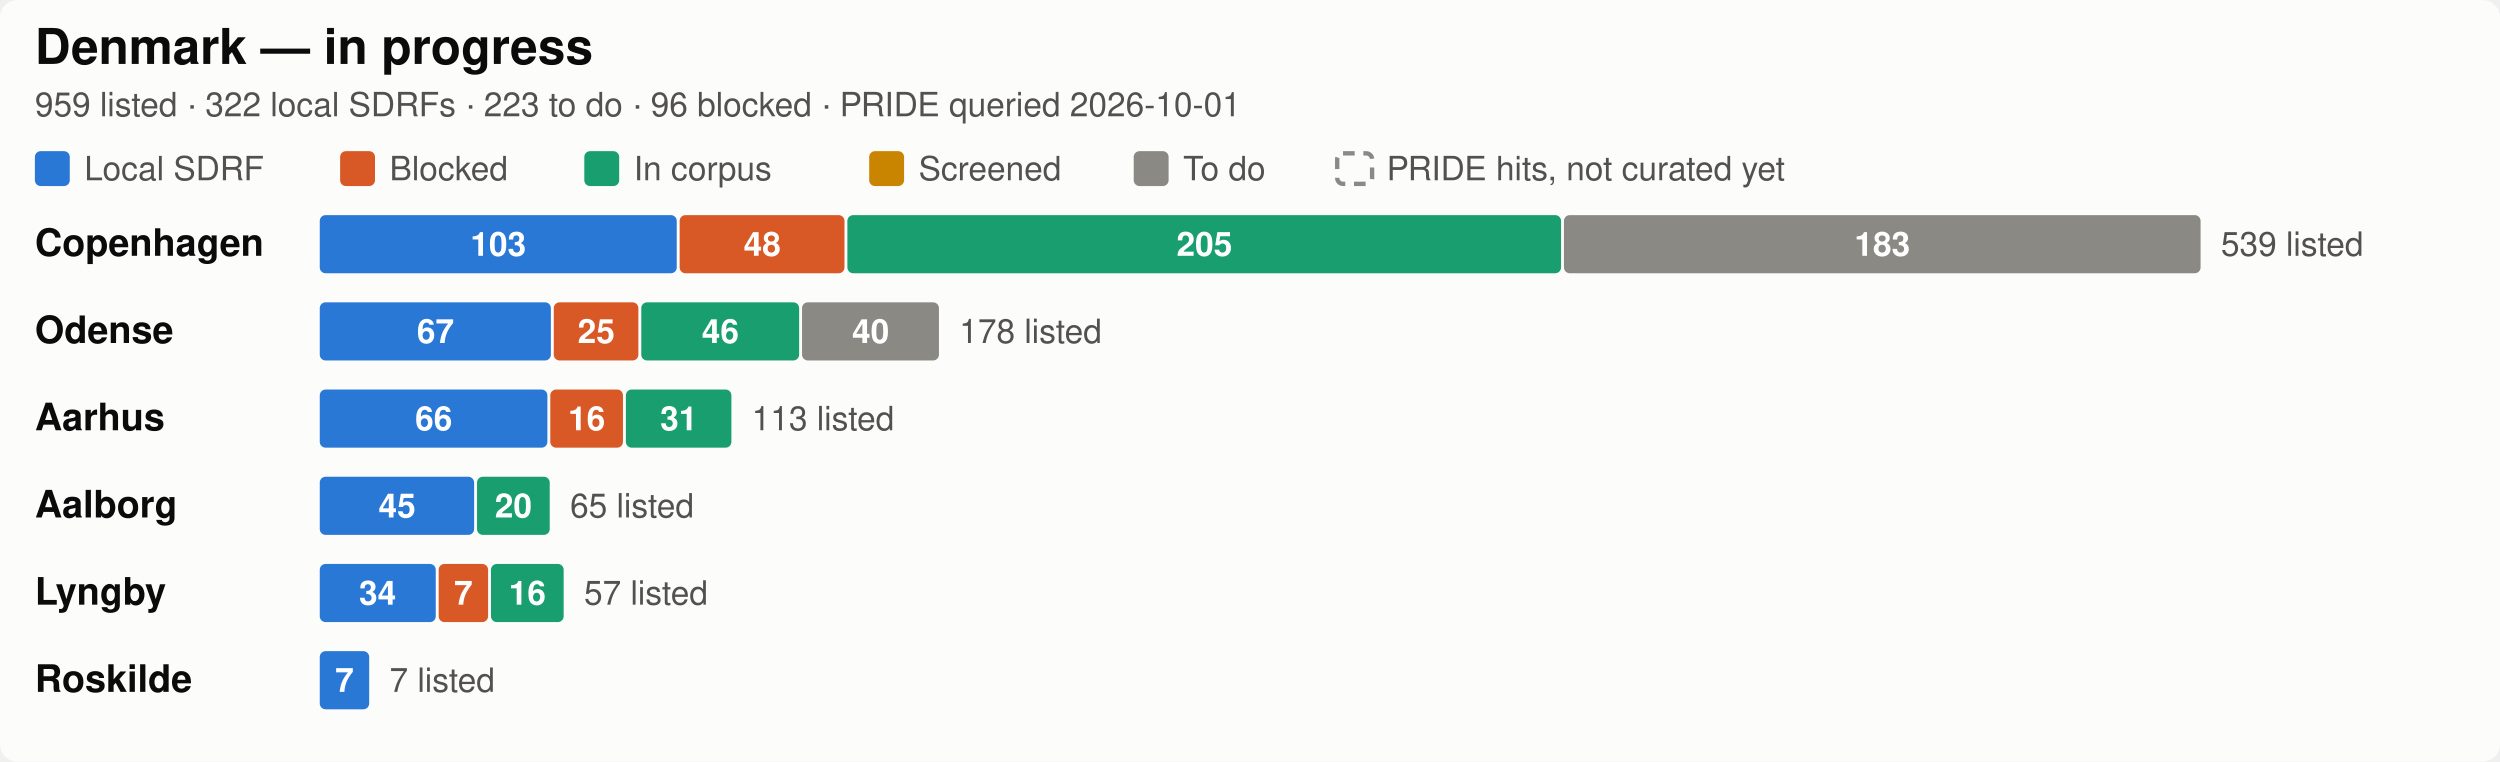
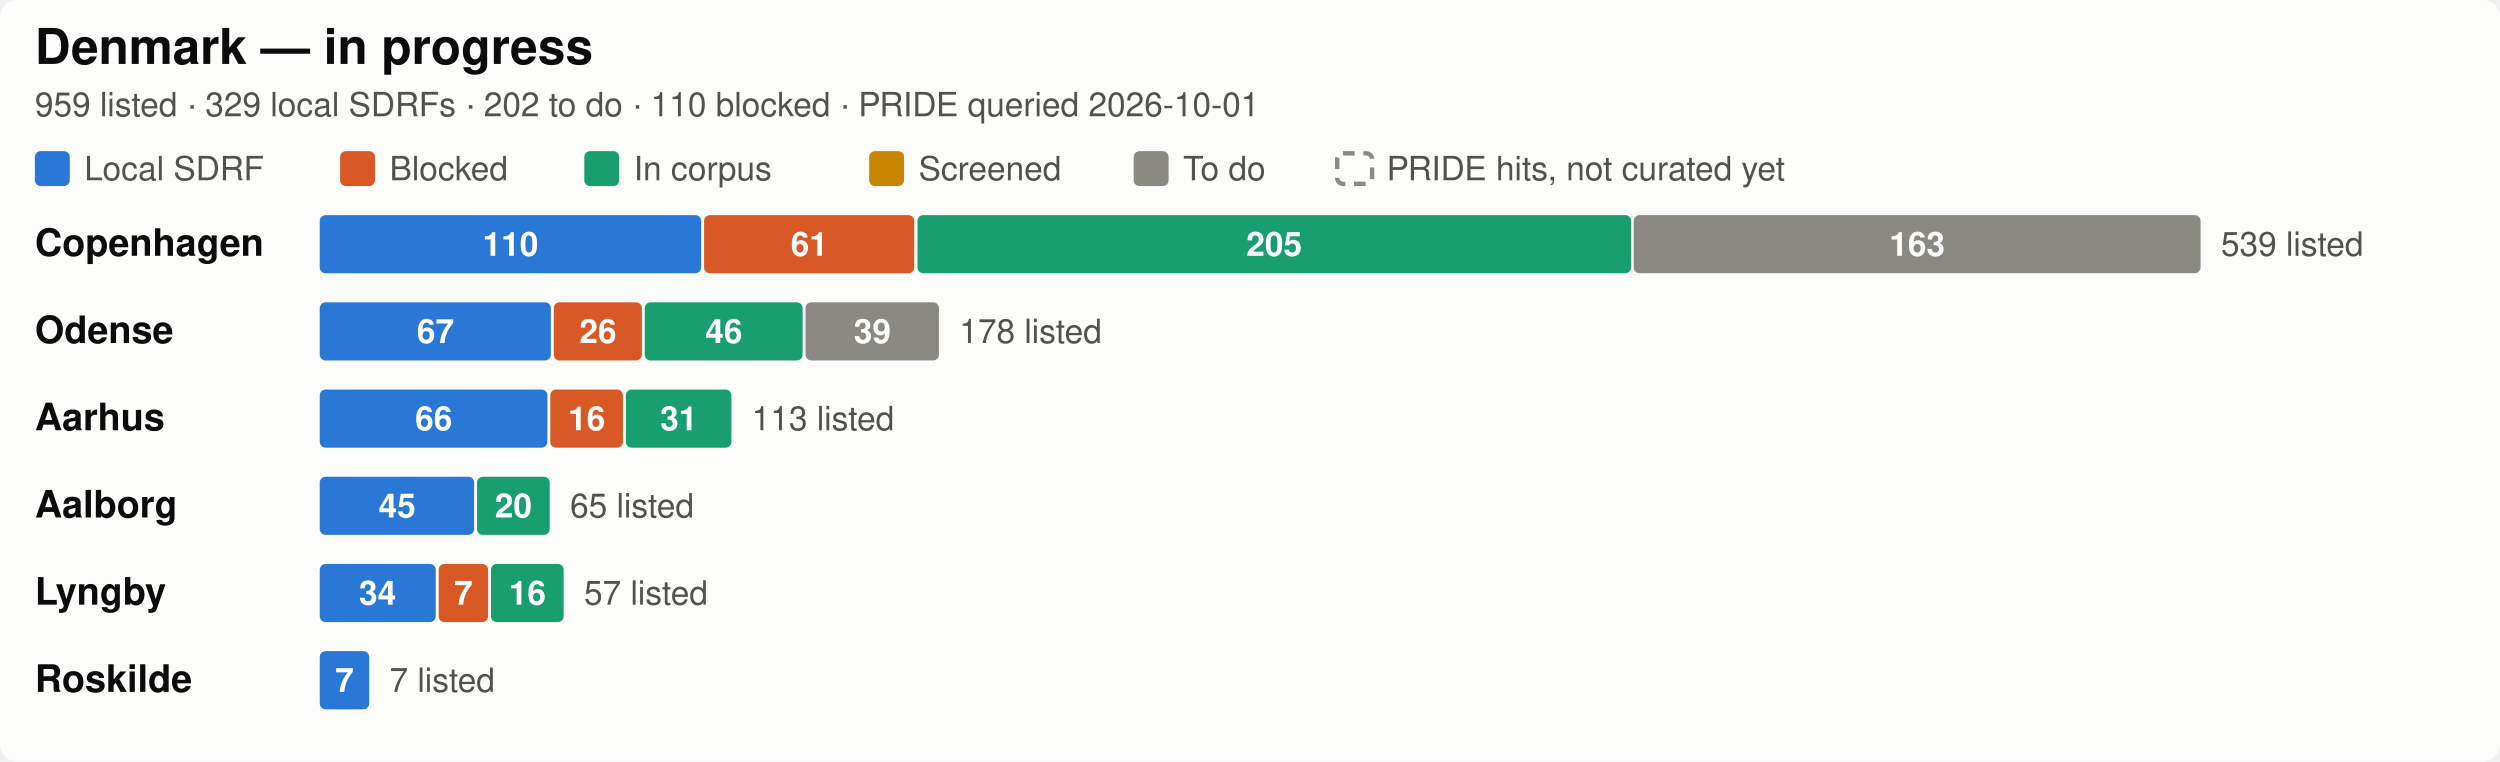
<svg xmlns="http://www.w3.org/2000/svg" width="860" height="262" viewBox="0 0 860 262" role="img" aria-label="Denmark SDRF progress by city">
  <style>
  .bg { fill: #fcfcfb; }
  .title { fill: #0b0b0b; font-size: 17px; font-weight: 600; }
  .city { fill: #0b0b0b; font-size: 13px; font-weight: 600; }
  .sub, .legend, .total { fill: #52514e; font-size: 11.5px; }
  .seg { font-size: 11.5px; font-weight: 600; fill: #ffffff; font-variant-numeric: tabular-nums; }
  .uncurated { fill: none; stroke: #8a8983; stroke-width: 1.5; stroke-dasharray: 4 3; }
  text { font-family: -apple-system, "Segoe UI", Helvetica, Arial, sans-serif; }
  .c-annotated { fill: #2a78d6; }
  .c-blocked { fill: #d95926; }
  .c-in_corpus { fill: #199e70; }
  .c-screened { fill: #c98500; }
  .c-todo { fill: #8a8983; }

  @media (prefers-color-scheme: dark) {
    .bg { fill: #1a1a19; }
    .title, .city { fill: #ffffff; }
    .sub, .legend, .total { fill: #c3c2b7; }
    .uncurated { stroke: #8f8e86; }
    .c-annotated { fill: #3987e5; }
    .c-blocked { fill: #d95926; }
    .c-in_corpus { fill: #199e70; }
    .c-screened { fill: #c98500; }
    .c-todo { fill: #6b6a65; }
  }
</style>
  <rect class="bg" width="860" height="262" rx="6" />
  <text class="title" x="12" y="22">Denmark — in progress</text>
-   <text class="sub" x="12" y="40">959 listed · 322 local SDRFs · 223 to do · 96 blocked · PRIDE queried 2026-10-01</text>
+   <text class="sub" x="12" y="40">959 listed · 329 local SDRFs · 202 to do · 110 blocked · PRIDE queried 2026-10-01</text>
  <rect class="c-annotated" fill="#2a78d6" x="12" y="52" width="12" height="12" rx="2" />
  <text class="legend" x="29" y="62">Local SDRF</text>
  <rect class="c-blocked" fill="#d95926" x="117" y="52" width="12" height="12" rx="2" />
  <text class="legend" x="134" y="62">Blocked</text>
  <rect class="c-in_corpus" fill="#199e70" x="201" y="52" width="12" height="12" rx="2" />
  <text class="legend" x="218" y="62">In corpus</text>
  <rect class="c-screened" fill="#c98500" x="299" y="52" width="12" height="12" rx="2" />
  <text class="legend" x="316" y="62">Screened</text>
  <rect class="c-todo" fill="#8a8983" x="390" y="52" width="12" height="12" rx="2" />
  <text class="legend" x="407" y="62">To do</text>
  <rect class="uncurated" fill="none" stroke="#8a8983" x="460" y="52.75" width="12" height="10.5" rx="2" />
  <text class="legend" x="477" y="62">PRIDE hits, not curated yet</text>
  <text class="city" x="12" y="88.0">Copenhagen</text>
-   <rect class="c-annotated" fill="#2a78d6" x="110.0" y="74" width="122.8" height="20" rx="2" />
-   <text class="seg" x="171.4" y="88.0" text-anchor="middle">103</text>
-   <rect class="c-blocked" fill="#d95926" x="233.8" y="74" width="56.7" height="20" rx="2" />
-   <text class="seg" x="262.2" y="88.0" text-anchor="middle">48</text>
-   <rect class="c-in_corpus" fill="#199e70" x="291.5" y="74" width="245.5" height="20" rx="2" />
-   <text class="seg" x="414.3" y="88.0" text-anchor="middle">205</text>
-   <rect class="c-todo" fill="#8a8983" x="538.0" y="74" width="219.0" height="20" rx="2" />
-   <text class="seg" x="647.5" y="88.0" text-anchor="middle">183</text>
+   <rect class="c-annotated" fill="#2a78d6" x="110.0" y="74" width="131.2" height="20" rx="2" />
+   <text class="seg" x="175.6" y="88.0" text-anchor="middle">110</text>
+   <rect class="c-blocked" fill="#d95926" x="242.2" y="74" width="72.3" height="20" rx="2" />
+   <text class="seg" x="278.4" y="88.0" text-anchor="middle">61</text>
+   <rect class="c-in_corpus" fill="#199e70" x="315.6" y="74" width="245.5" height="20" rx="2" />
+   <text class="seg" x="438.3" y="88.0" text-anchor="middle">205</text>
+   <rect class="c-todo" fill="#8a8983" x="562.0" y="74" width="195.0" height="20" rx="2" />
+   <text class="seg" x="659.5" y="88.0" text-anchor="middle">163</text>
  <text class="total" x="764.0" y="88.0">539 listed</text>
  <text class="city" x="12" y="118.0">Odense</text>
  <rect class="c-annotated" fill="#2a78d6" x="110.0" y="104" width="79.5" height="20" rx="2" />
  <text class="seg" x="149.8" y="118.0" text-anchor="middle">67</text>
-   <rect class="c-blocked" fill="#d95926" x="190.5" y="104" width="29.1" height="20" rx="2" />
-   <text class="seg" x="205.1" y="118.0" text-anchor="middle">25</text>
-   <rect class="c-in_corpus" fill="#199e70" x="220.6" y="104" width="54.3" height="20" rx="2" />
-   <text class="seg" x="247.8" y="118.0" text-anchor="middle">46</text>
-   <rect class="c-todo" fill="#8a8983" x="275.9" y="104" width="47.1" height="20" rx="2" />
-   <text class="seg" x="299.5" y="118.0" text-anchor="middle">40</text>
+   <rect class="c-blocked" fill="#d95926" x="190.5" y="104" width="30.3" height="20" rx="2" />
+   <text class="seg" x="205.7" y="118.0" text-anchor="middle">26</text>
+   <rect class="c-in_corpus" fill="#199e70" x="221.8" y="104" width="54.3" height="20" rx="2" />
+   <text class="seg" x="249.0" y="118.0" text-anchor="middle">46</text>
+   <rect class="c-todo" fill="#8a8983" x="277.1" y="104" width="45.9" height="20" rx="2" />
+   <text class="seg" x="300.1" y="118.0" text-anchor="middle">39</text>
  <text class="total" x="330.0" y="118.0">178 listed</text>
  <text class="city" x="12" y="148.0">Aarhus</text>
  <rect class="c-annotated" fill="#2a78d6" x="110.0" y="134" width="78.3" height="20" rx="2" />
  <text class="seg" x="149.2" y="148.0" text-anchor="middle">66</text>
  <rect class="c-blocked" fill="#d95926" x="189.3" y="134" width="25.0" height="20" rx="2" />
  <text class="seg" x="201.8" y="148.0" text-anchor="middle">16</text>
  <rect class="c-in_corpus" fill="#199e70" x="215.3" y="134" width="36.3" height="20" rx="2" />
  <text class="seg" x="233.5" y="148.0" text-anchor="middle">31</text>
  <text class="total" x="258.6" y="148.0">113 listed</text>
  <text class="city" x="12" y="178.0">Aalborg</text>
  <rect class="c-annotated" fill="#2a78d6" x="110.0" y="164" width="53.1" height="20" rx="2" />
  <text class="seg" x="136.6" y="178.0" text-anchor="middle">45</text>
  <rect class="c-in_corpus" fill="#199e70" x="164.1" y="164" width="25.0" height="20" rx="2" />
  <text class="seg" x="176.6" y="178.0" text-anchor="middle">20</text>
  <text class="total" x="196.1" y="178.0">65 listed</text>
  <text class="city" x="12" y="208.0">Lyngby</text>
  <rect class="c-annotated" fill="#2a78d6" x="110.0" y="194" width="39.9" height="20" rx="2" />
  <text class="seg" x="129.9" y="208.0" text-anchor="middle">34</text>
  <rect class="c-blocked" fill="#d95926" x="150.9" y="194" width="17.0" height="20" rx="2" />
  <text class="seg" x="159.4" y="208.0" text-anchor="middle">7</text>
  <rect class="c-in_corpus" fill="#199e70" x="168.9" y="194" width="25.0" height="20" rx="2" />
  <text class="seg" x="181.4" y="208.0" text-anchor="middle">16</text>
  <text class="total" x="200.9" y="208.0">57 listed</text>
  <text class="city" x="12" y="238.0">Roskilde</text>
  <rect class="c-annotated" fill="#2a78d6" x="110.0" y="224" width="17.0" height="20" rx="2" />
  <text class="seg" x="118.5" y="238.0" text-anchor="middle">7</text>
  <text class="total" x="134.0" y="238.0">7 listed</text>
</svg>
